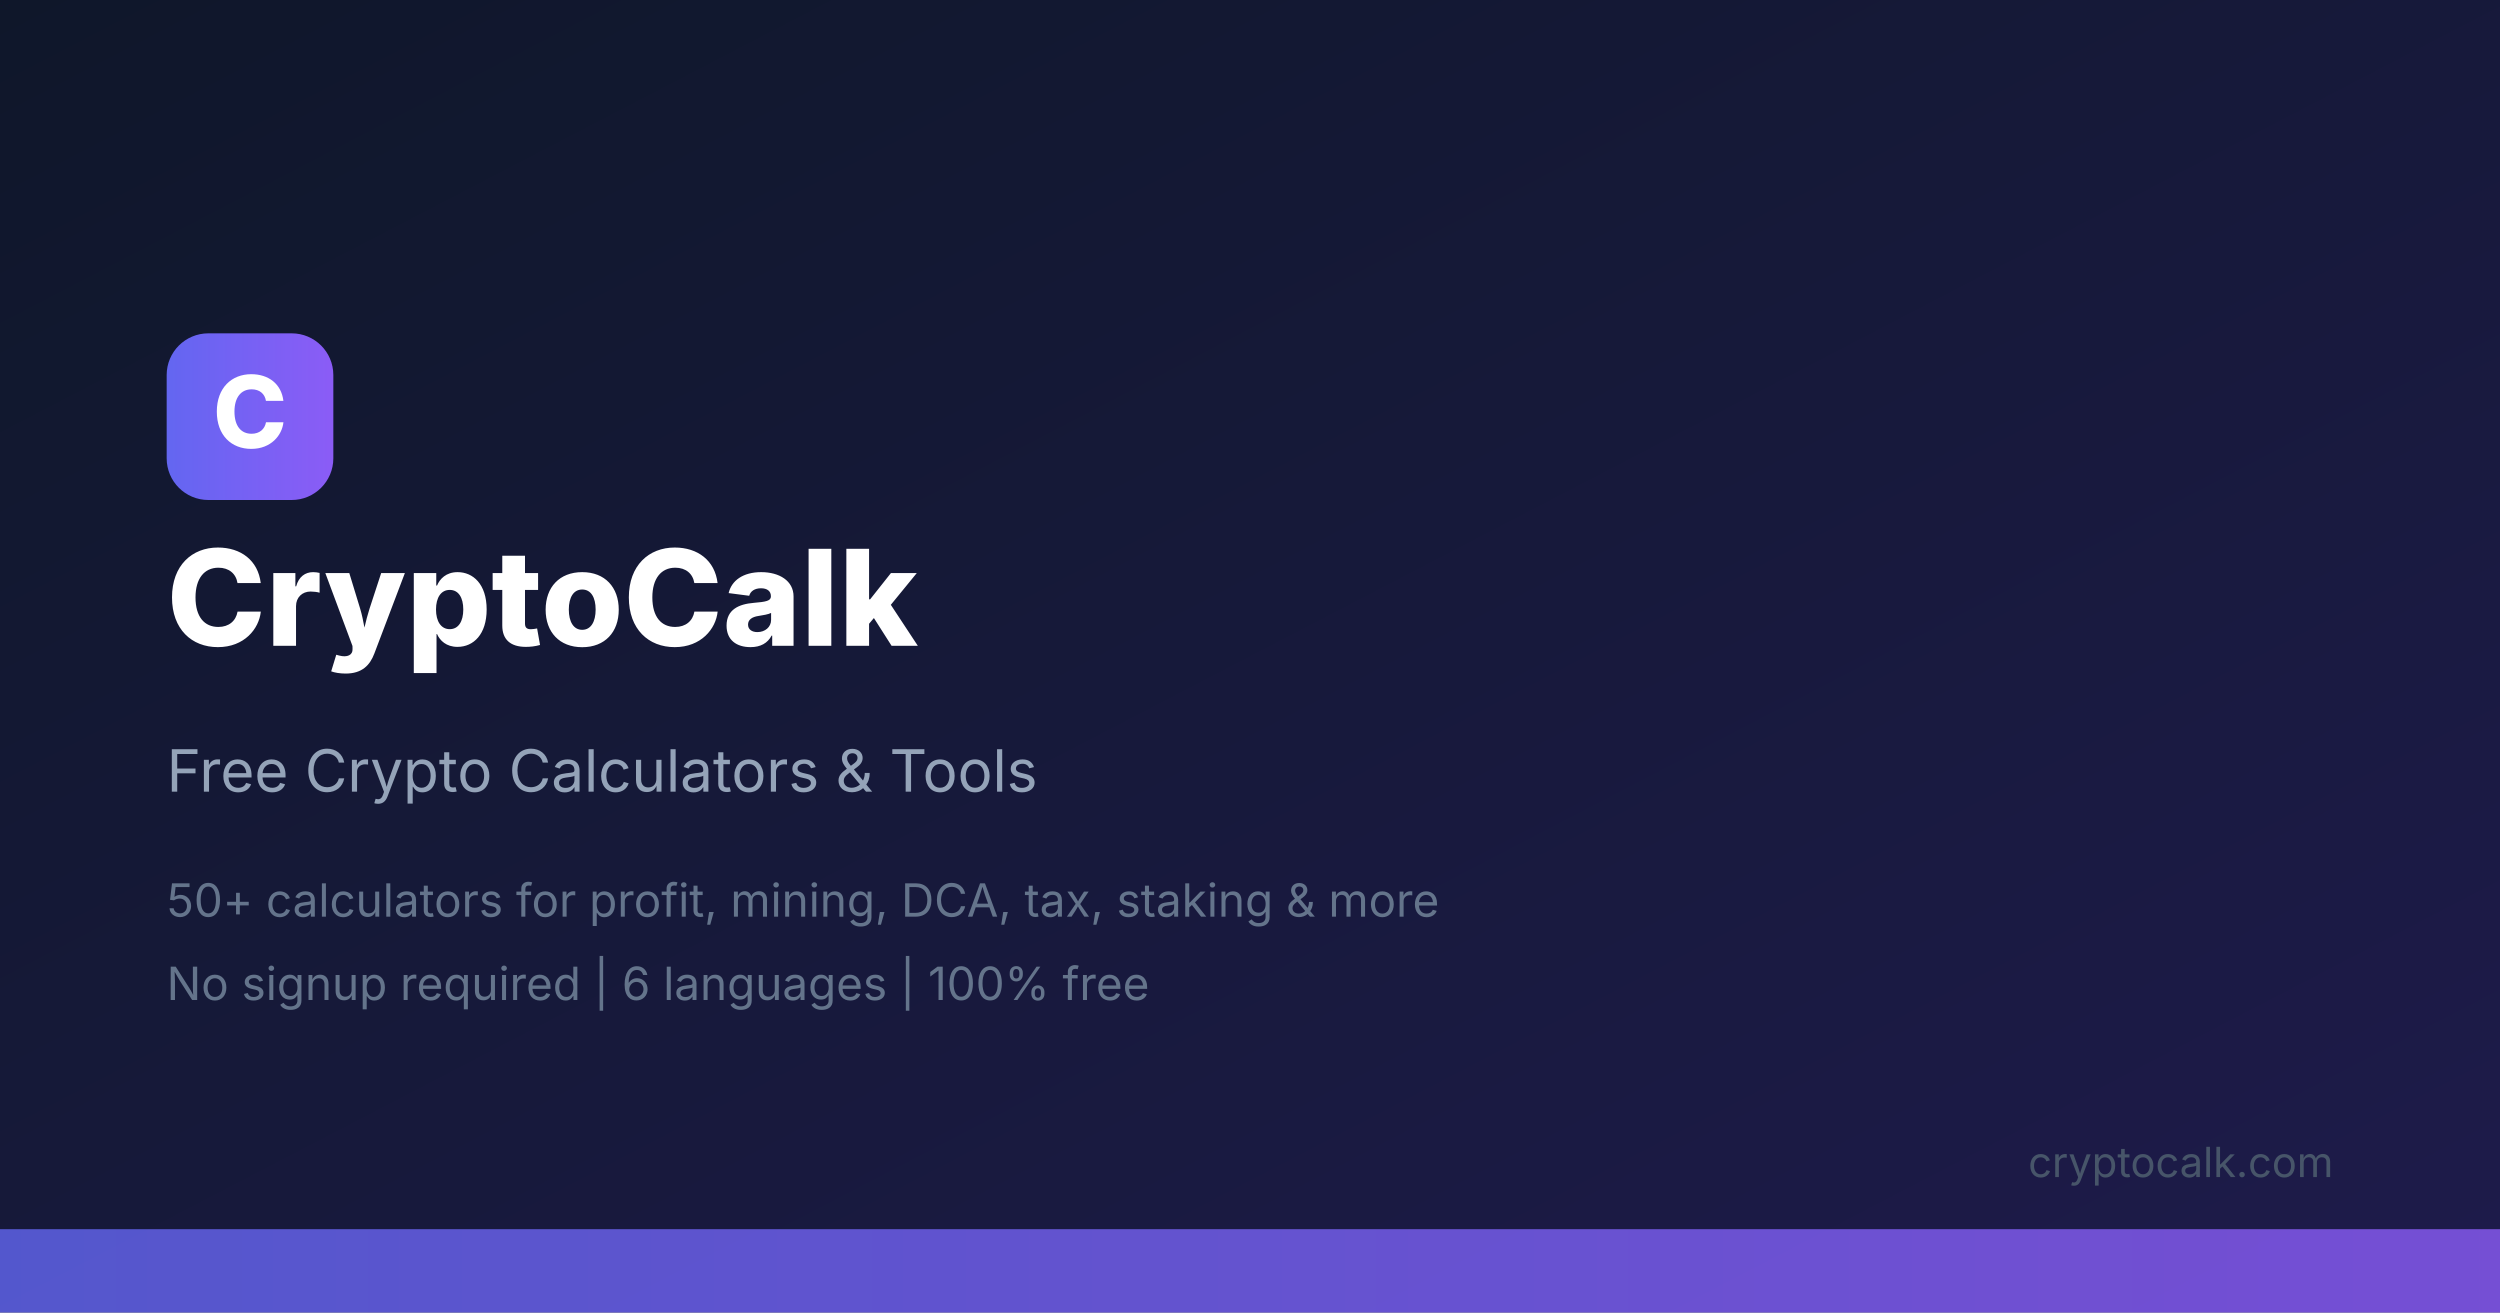
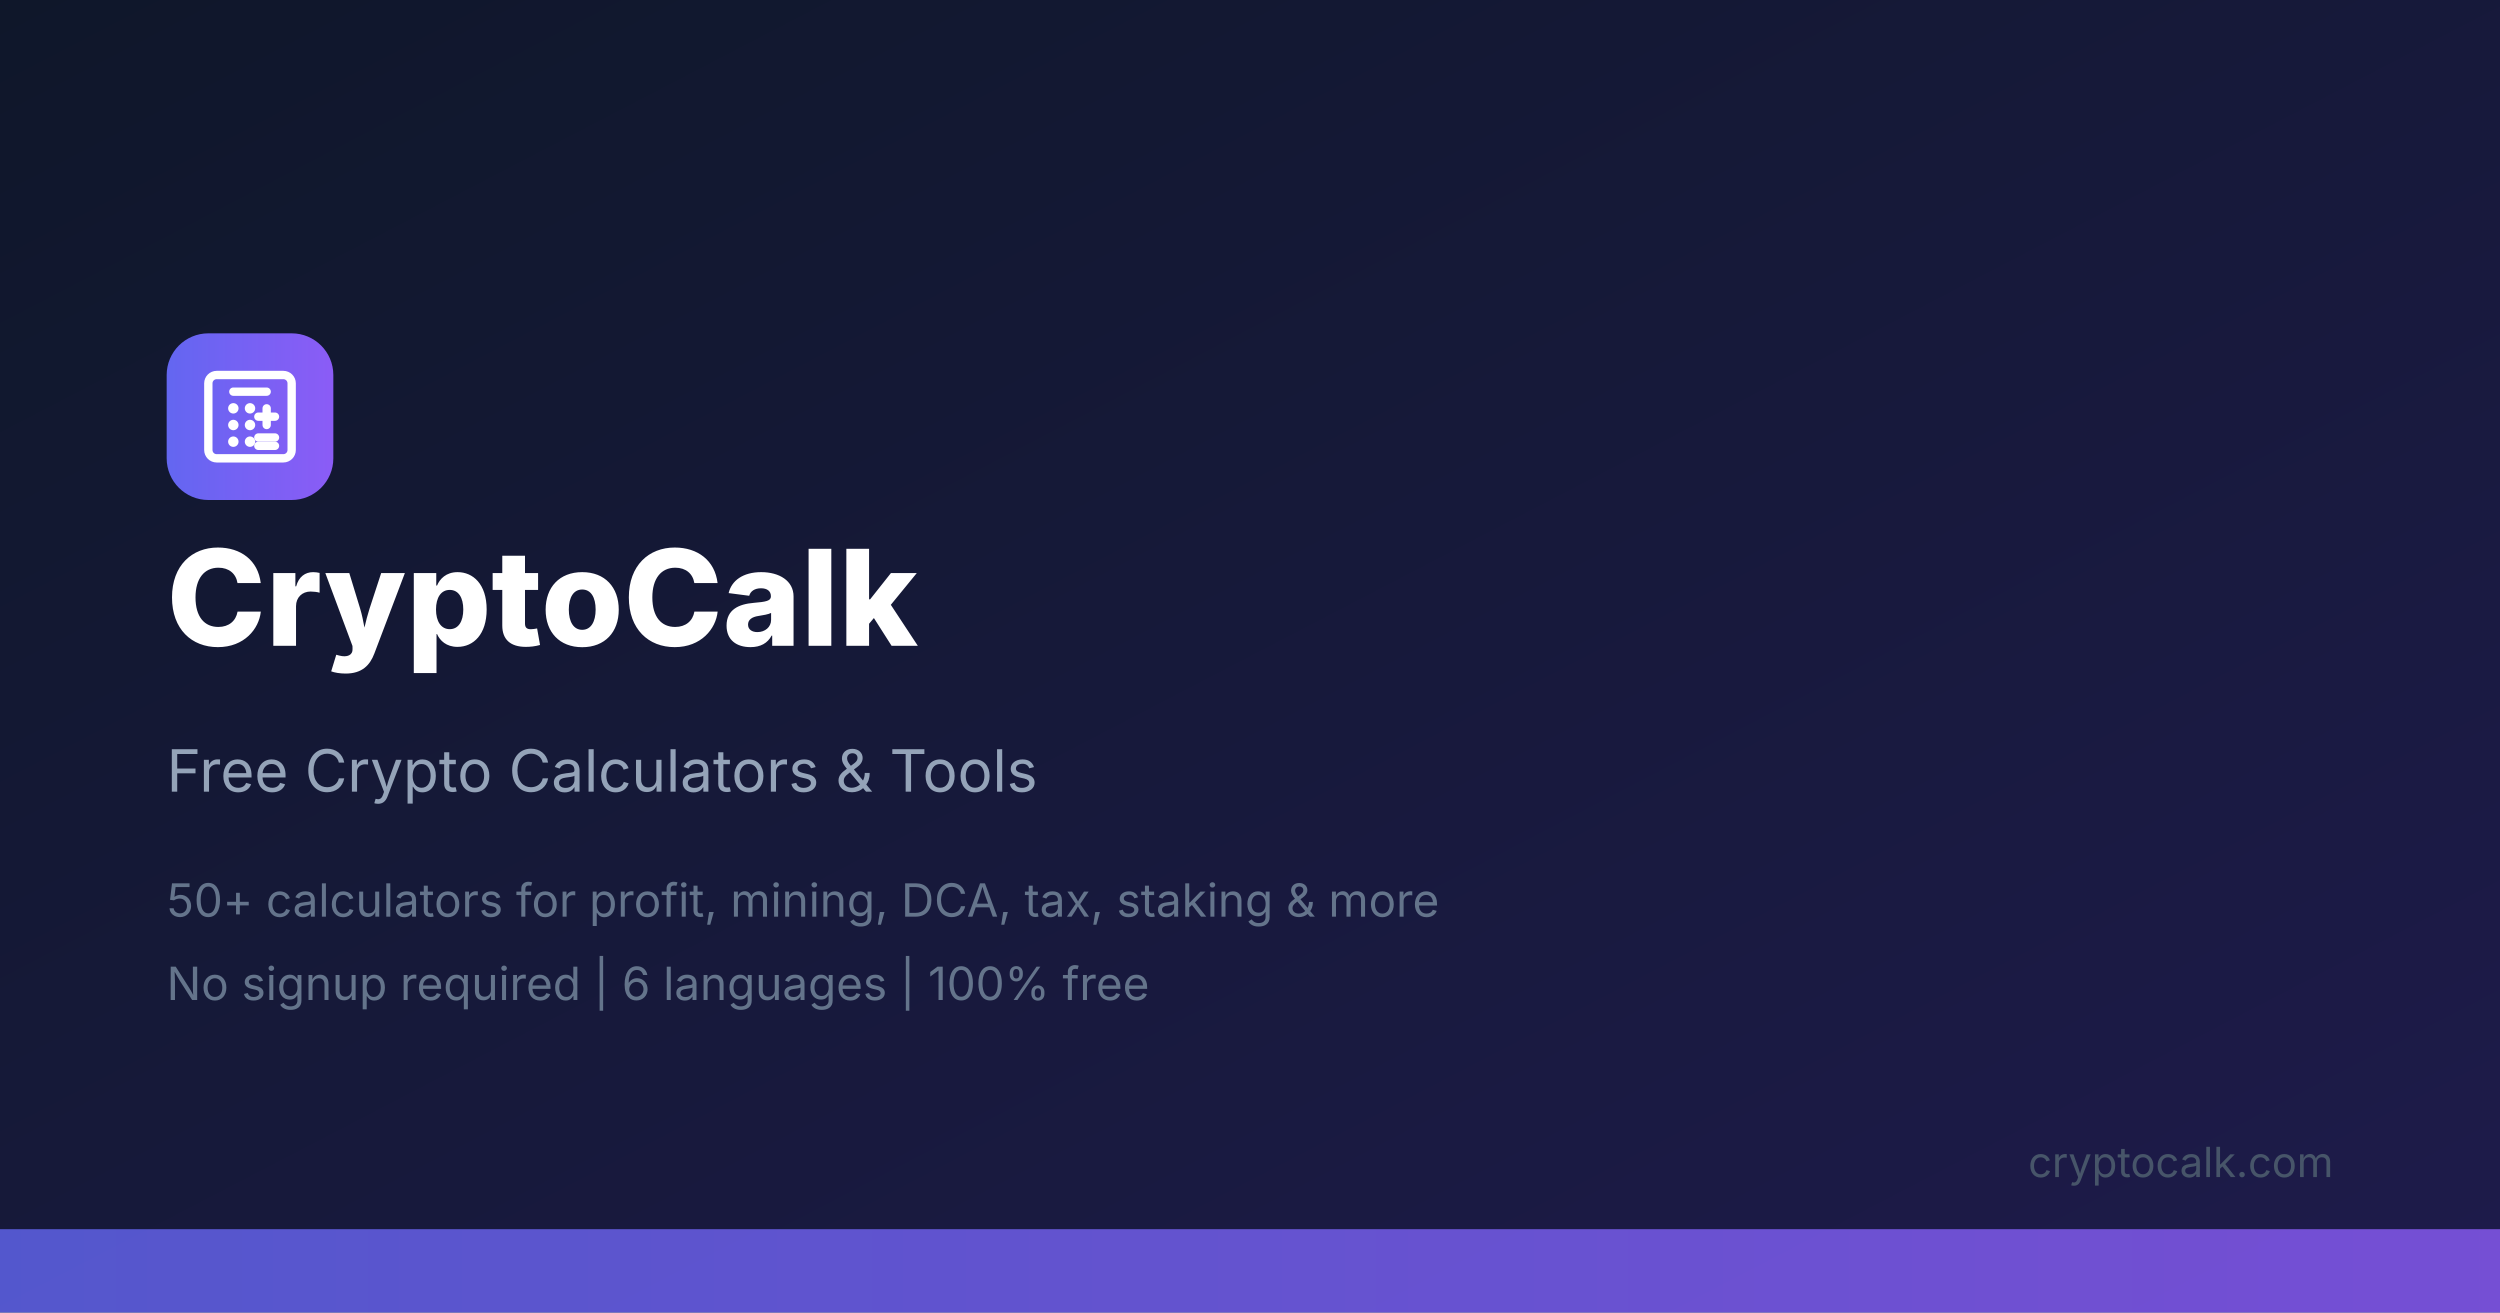
<svg xmlns="http://www.w3.org/2000/svg" width="1200" height="630" viewBox="0 0 1200 630">
  <defs>
    <linearGradient id="bg" x1="0%" y1="0%" x2="100%" y2="100%">
      <stop offset="0%" stop-color="#0f172a" />
      <stop offset="100%" stop-color="#1e1b4b" />
    </linearGradient>
    <linearGradient id="accent" x1="0%" y1="0%" x2="100%" y2="0%">
      <stop offset="0%" stop-color="#6366f1" />
      <stop offset="100%" stop-color="#8b5cf6" />
    </linearGradient>
  </defs>
  <rect width="1200" height="630" fill="url(#bg)" />
  <rect x="0" y="590" width="1200" height="40" fill="url(#accent)" opacity="0.8" />
  <rect x="80" y="160" width="80" height="80" rx="20" fill="url(#accent)" />
-   <text x="120" y="215" font-family="system-ui,-apple-system,sans-serif" font-size="48" font-weight="800" fill="#fff" text-anchor="middle">C</text>
+   <g transform="translate(96,176) scale(2)" stroke="white" stroke-width="2" stroke-linecap="round" stroke-linejoin="round" fill="none">
+     <rect x="2" y="2" width="20" height="20" rx="2" />
+     <line x1="8" y1="6" x2="16" y2="6" />
+     <line x1="16" y1="10" x2="16" y2="14" />
+     <line x1="14" y1="12" x2="18" y2="12" />
+     <line x1="8" y1="10" x2="8" y2="10" stroke-width="2.5" />
+     <line x1="12" y1="10" x2="12" y2="10" stroke-width="2.5" />
+     <line x1="8" y1="14" x2="8" y2="14" stroke-width="2.5" />
+     <line x1="12" y1="14" x2="12" y2="14" stroke-width="2.5" />
+     <line x1="8" y1="18" x2="8" y2="18" stroke-width="2.5" />
+     <line x1="12" y1="18" x2="12" y2="18" stroke-width="2.5" />
+     <line x1="14" y1="17" x2="18" y2="17" />
+     <line x1="14" y1="19" x2="18" y2="19" />
+   </g>
  <text x="80" y="310" font-family="system-ui,-apple-system,sans-serif" font-size="64" font-weight="800" fill="#fff">CryptoCalk</text>
  <text x="80" y="380" font-family="system-ui,-apple-system,sans-serif" font-size="28" fill="#94a3b8">Free Crypto Calculators &amp; Tools</text>
  <text x="80" y="440" font-family="system-ui,-apple-system,sans-serif" font-size="22" fill="#64748b">50+ calculators for profit, mining, DCA, tax, staking &amp; more</text>
  <text x="80" y="480" font-family="system-ui,-apple-system,sans-serif" font-size="22" fill="#64748b">No signup required  |  6 languages  |  100% free</text>
  <text x="1120" y="565" font-family="system-ui,-apple-system,sans-serif" font-size="20" fill="#475569" text-anchor="end">cryptocalk.com</text>
</svg>
